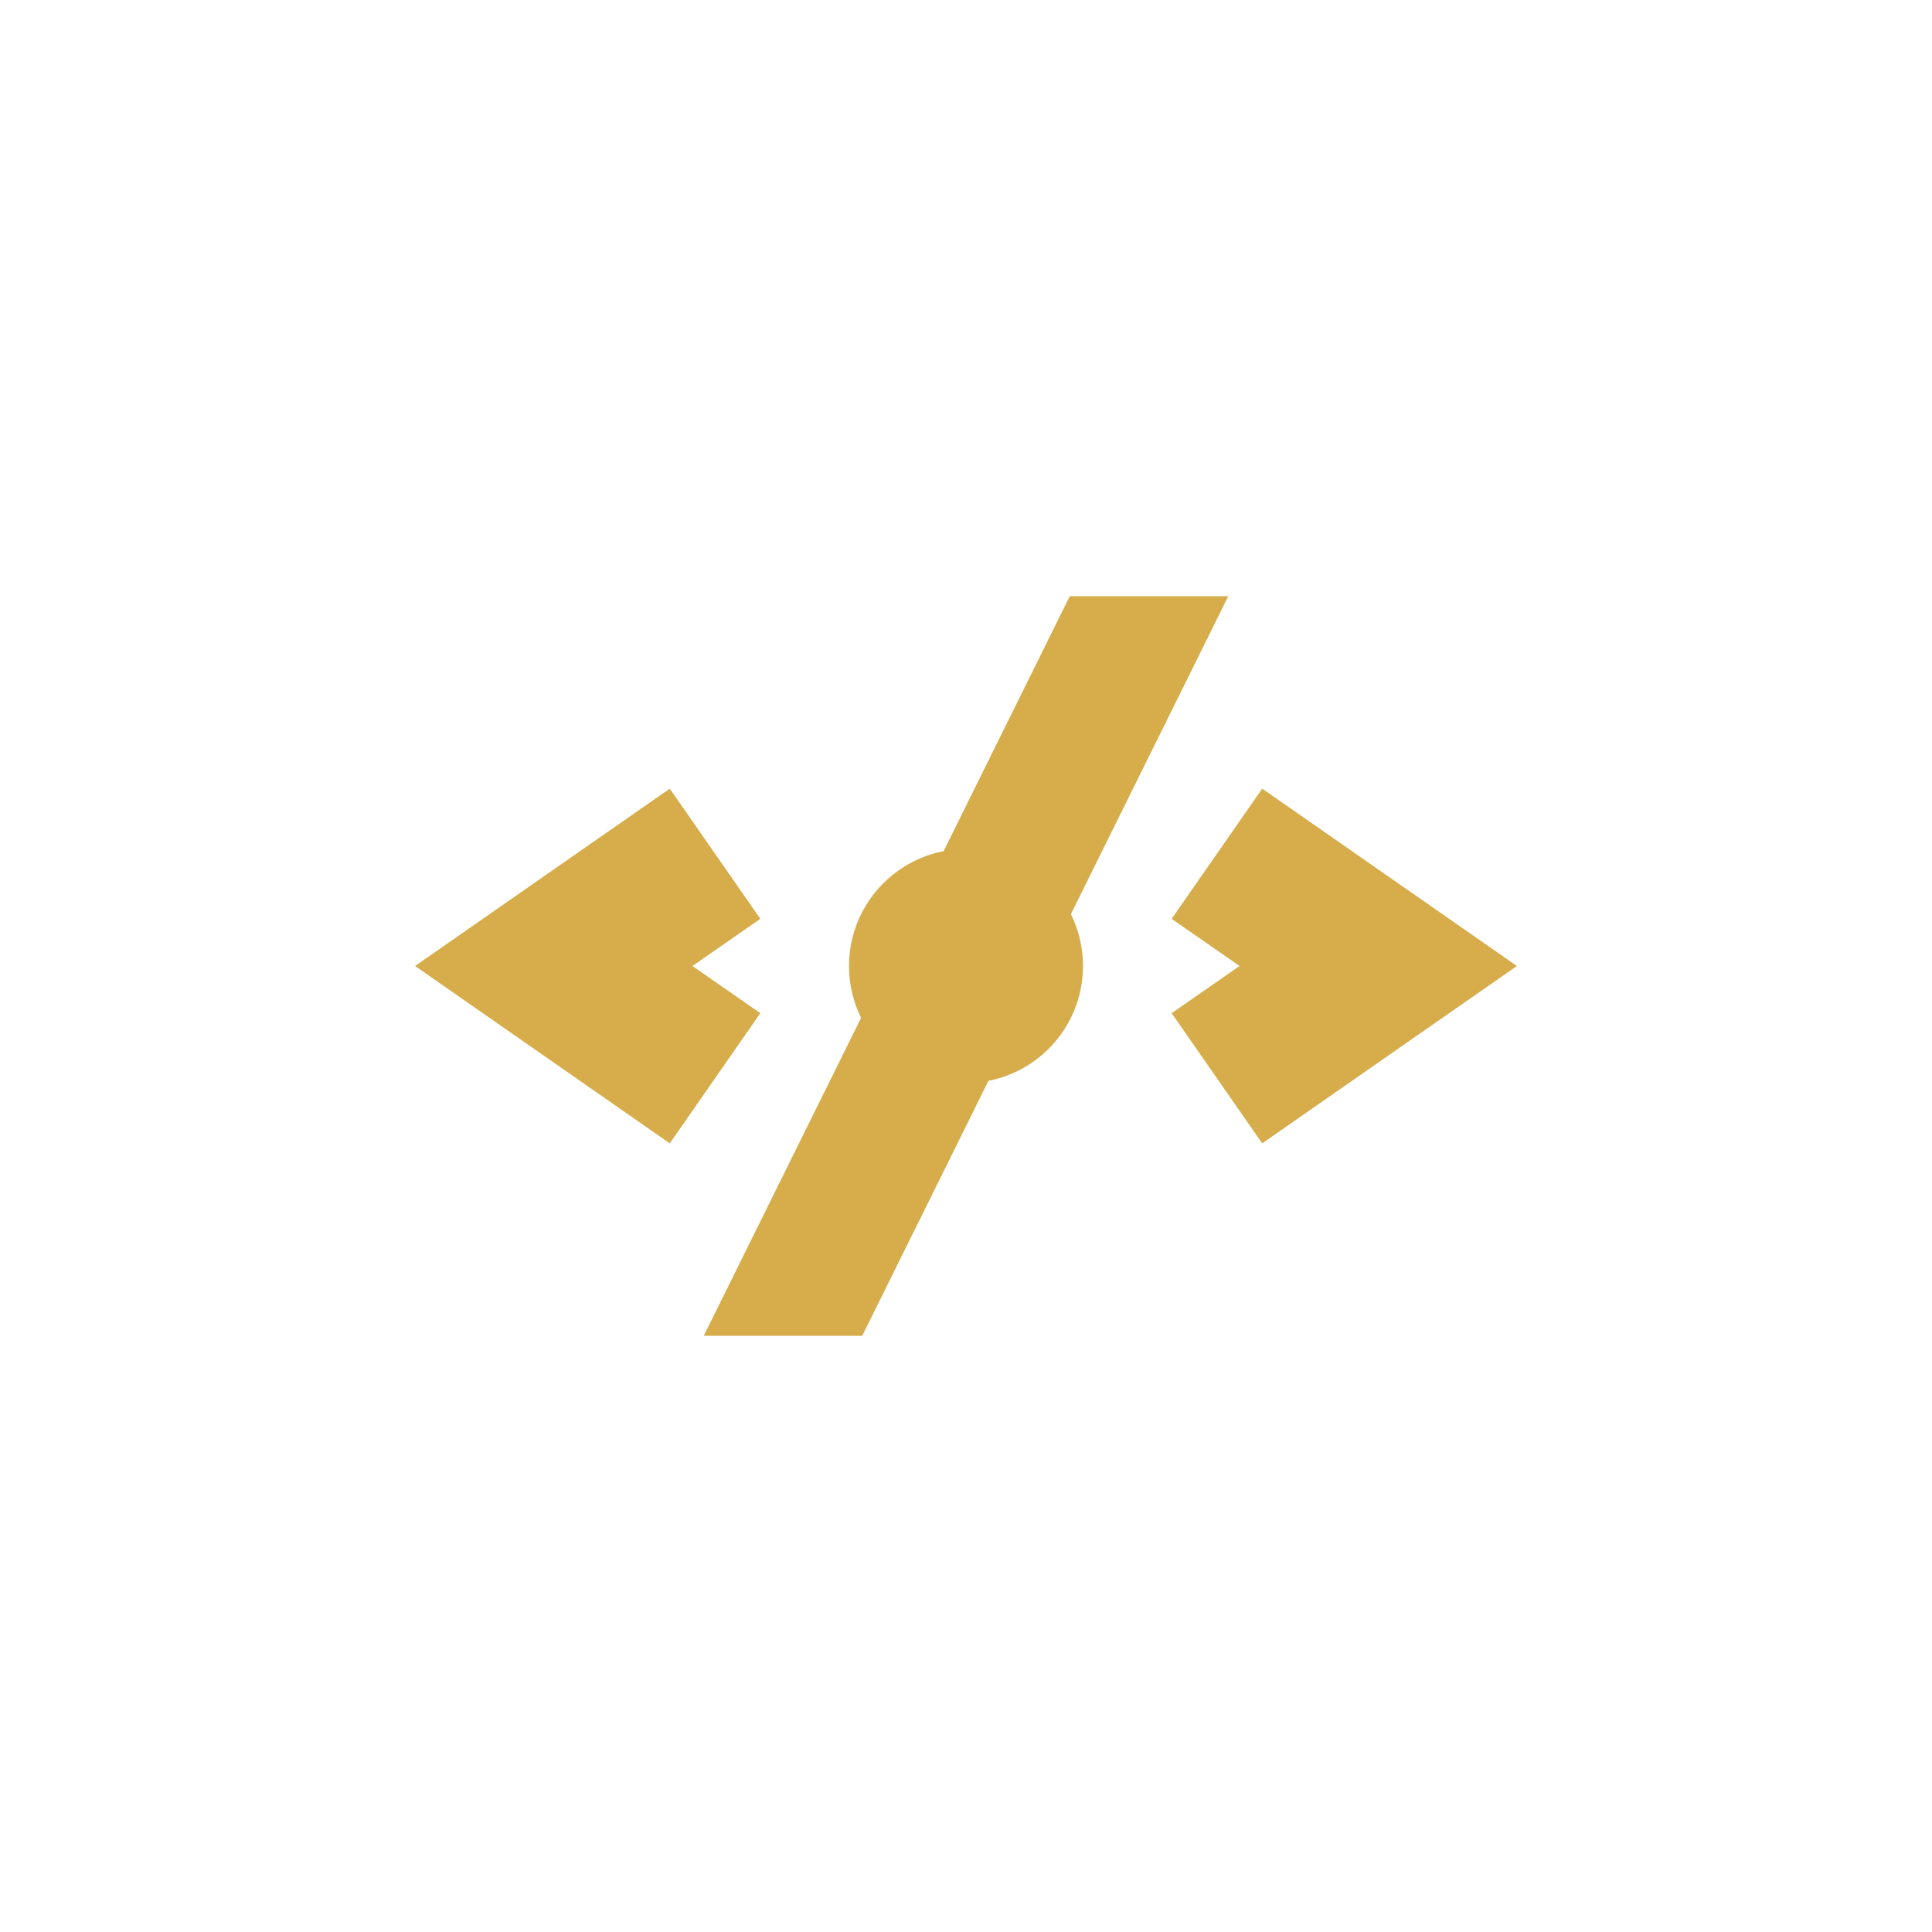
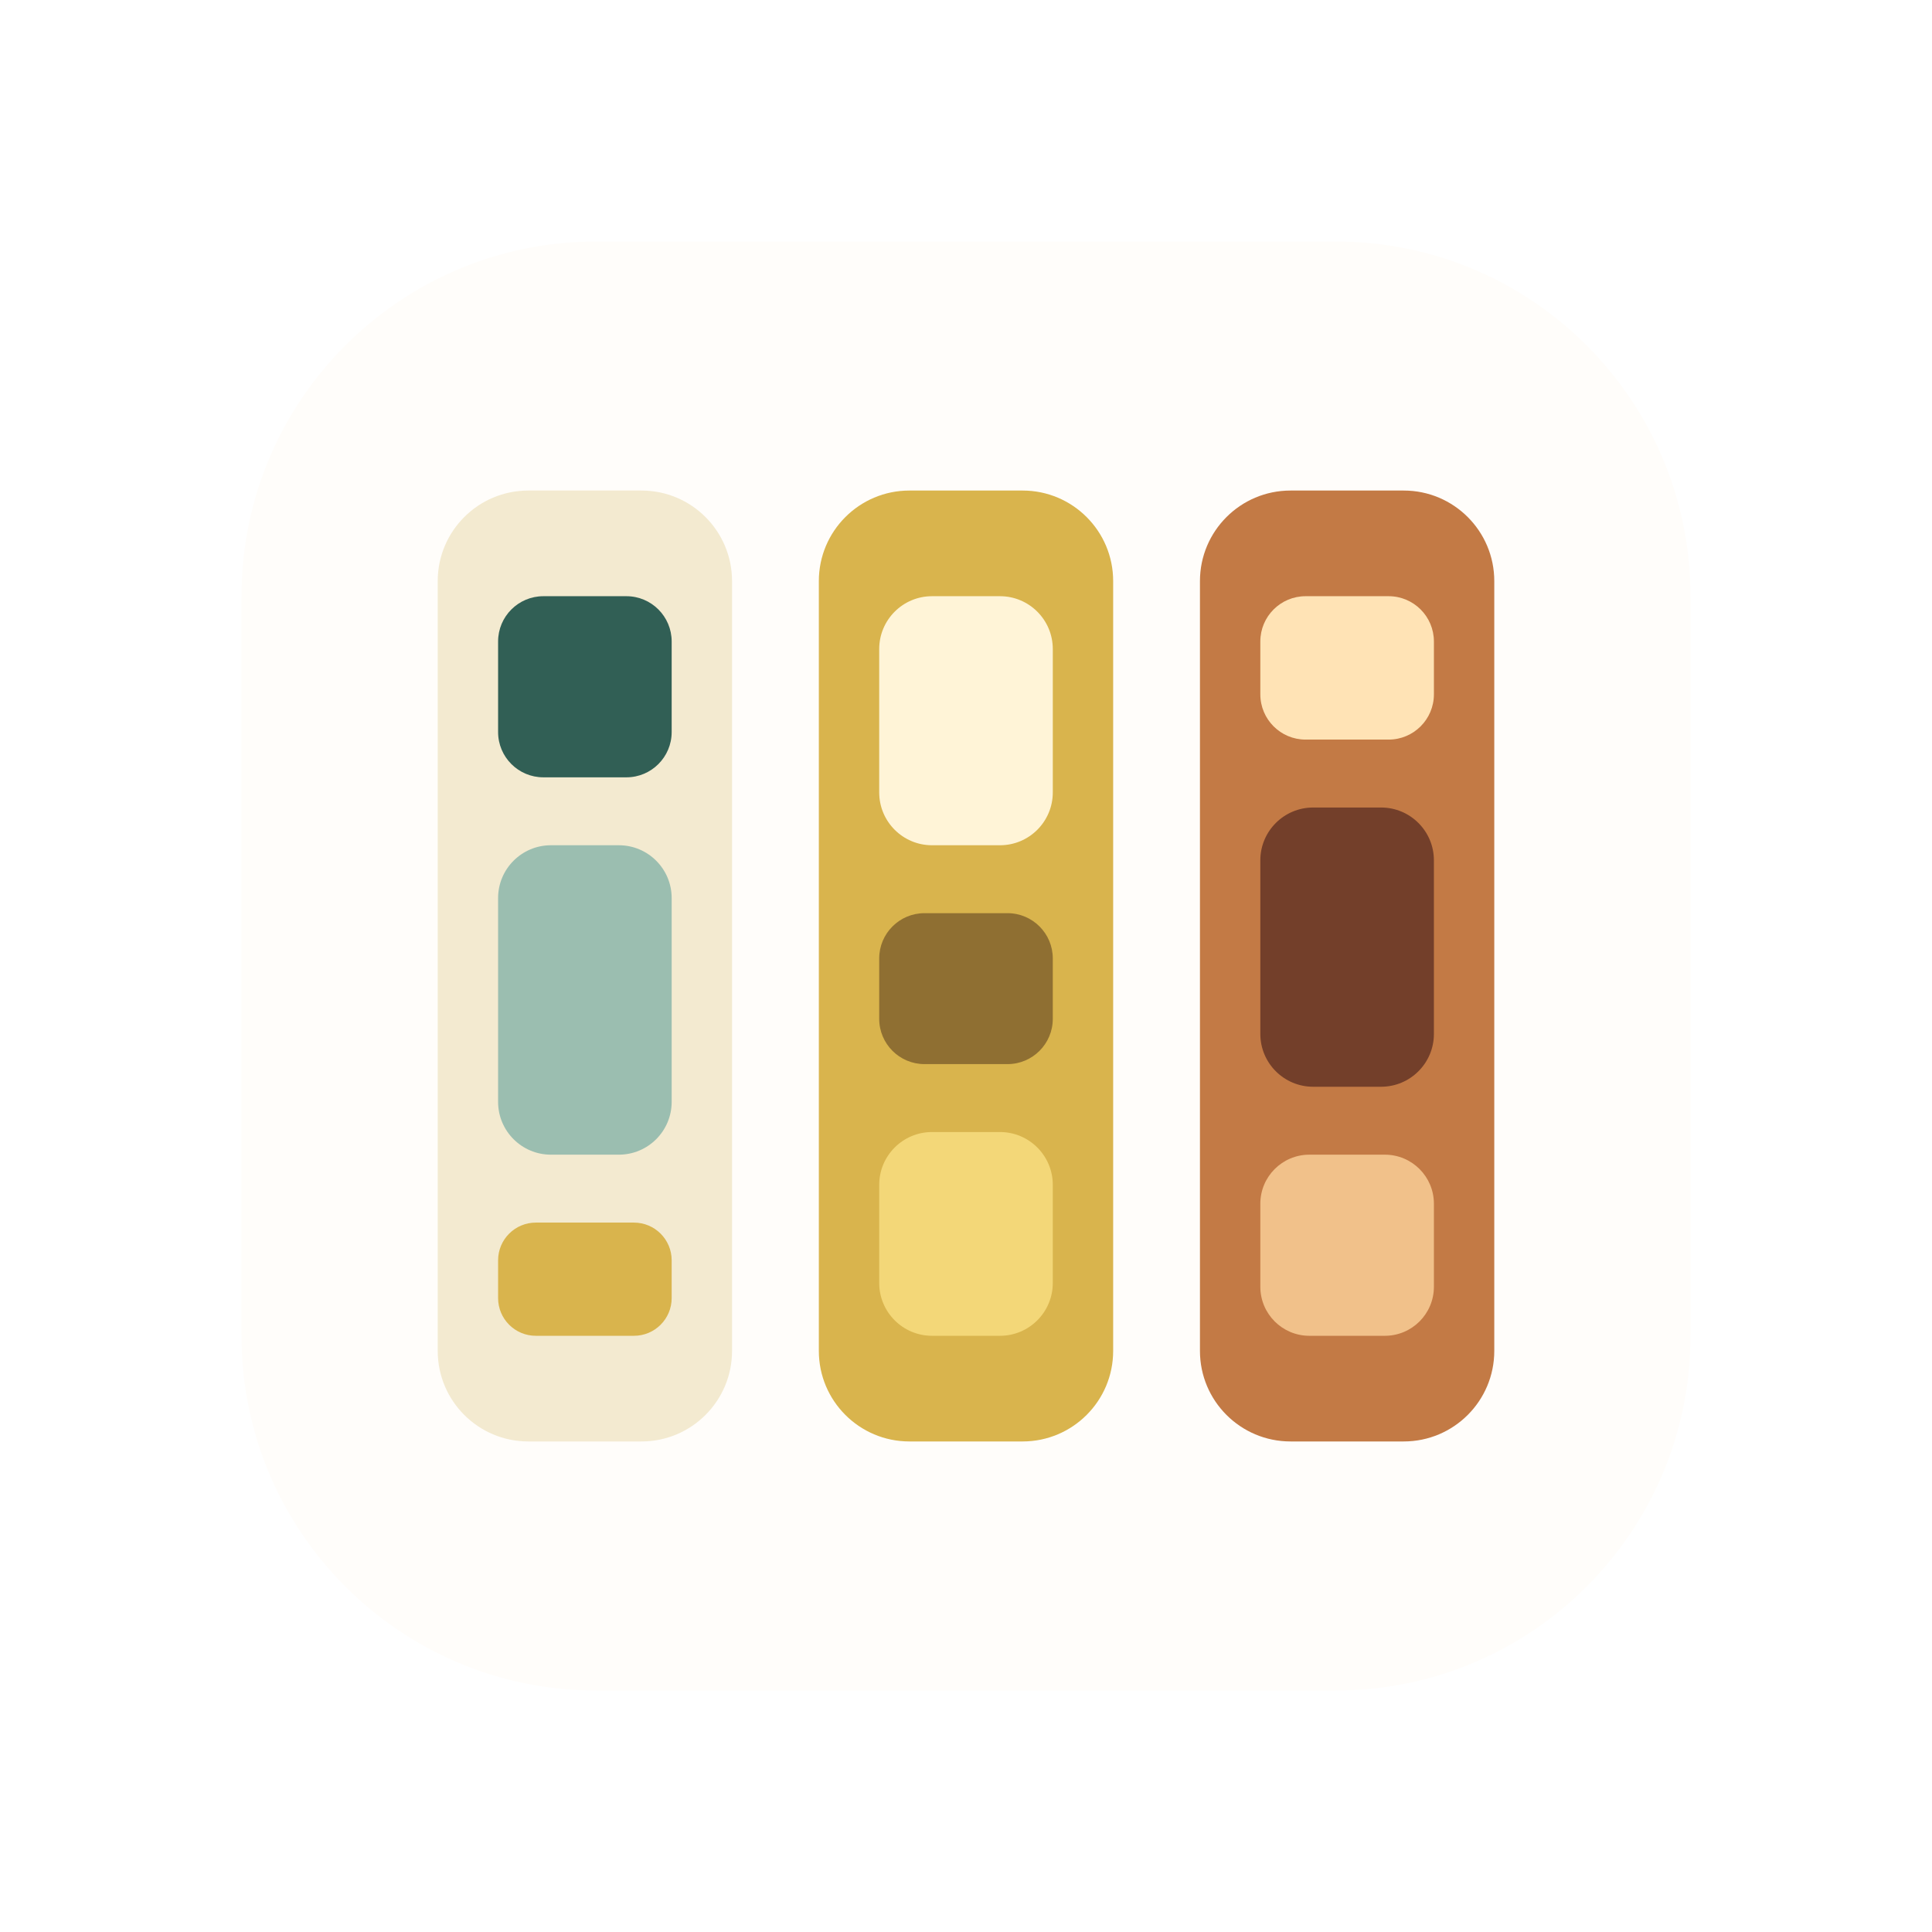
<svg xmlns="http://www.w3.org/2000/svg" viewBox="0 0 1024 1024" role="img" aria-labelledby="title">
-   <path fill="#d6ad4a" d="M355 606 220 512l135-94 48 69-36 25 36 25-48 69Zm314 0-48-69 36-25-36-25 48-69 135 94-135 94Z" />
-   <path fill="#d6ad4a" d="M457 708h-84l194-392h84L457 708Z" />
-   <circle cx="512" cy="512" r="62" fill="#d6ad4a" />
+   <rect width="1024" height="1024" fill="none" />
+   <rect x="128" y="128" width="768" height="768" rx="188" fill="#fffdfa" />
+   <rect x="232" y="260" width="156" height="504" rx="48" fill="#f3ead0" />
+   <rect x="434" y="260" width="156" height="504" rx="48" fill="#d9b44d" />
+   <rect x="636" y="260" width="156" height="504" rx="48" fill="#c37a45" />
+   <rect x="264" y="316" width="92" height="96" rx="24" fill="#315f55" />
+   <rect x="264" y="448" width="92" height="164" rx="28" fill="#9bbeb0" />
+   <rect x="264" y="648" width="92" height="60" rx="20" fill="#d9b44d" />
+   <rect x="466" y="316" width="92" height="132" rx="28" fill="#fff4d7" />
+   <rect x="466" y="484" width="92" height="80" rx="24" fill="#8f6f32" />
+   <rect x="466" y="600" width="92" height="108" rx="28" fill="#f3d778" />
+   <rect x="668" y="316" width="92" height="76" rx="24" fill="#ffe3b5" />
+   <rect x="668" y="428" width="92" height="148" rx="28" fill="#733f2a" />
+   <rect x="668" y="612" width="92" height="96" rx="26" fill="#f1c18a" />
</svg>
